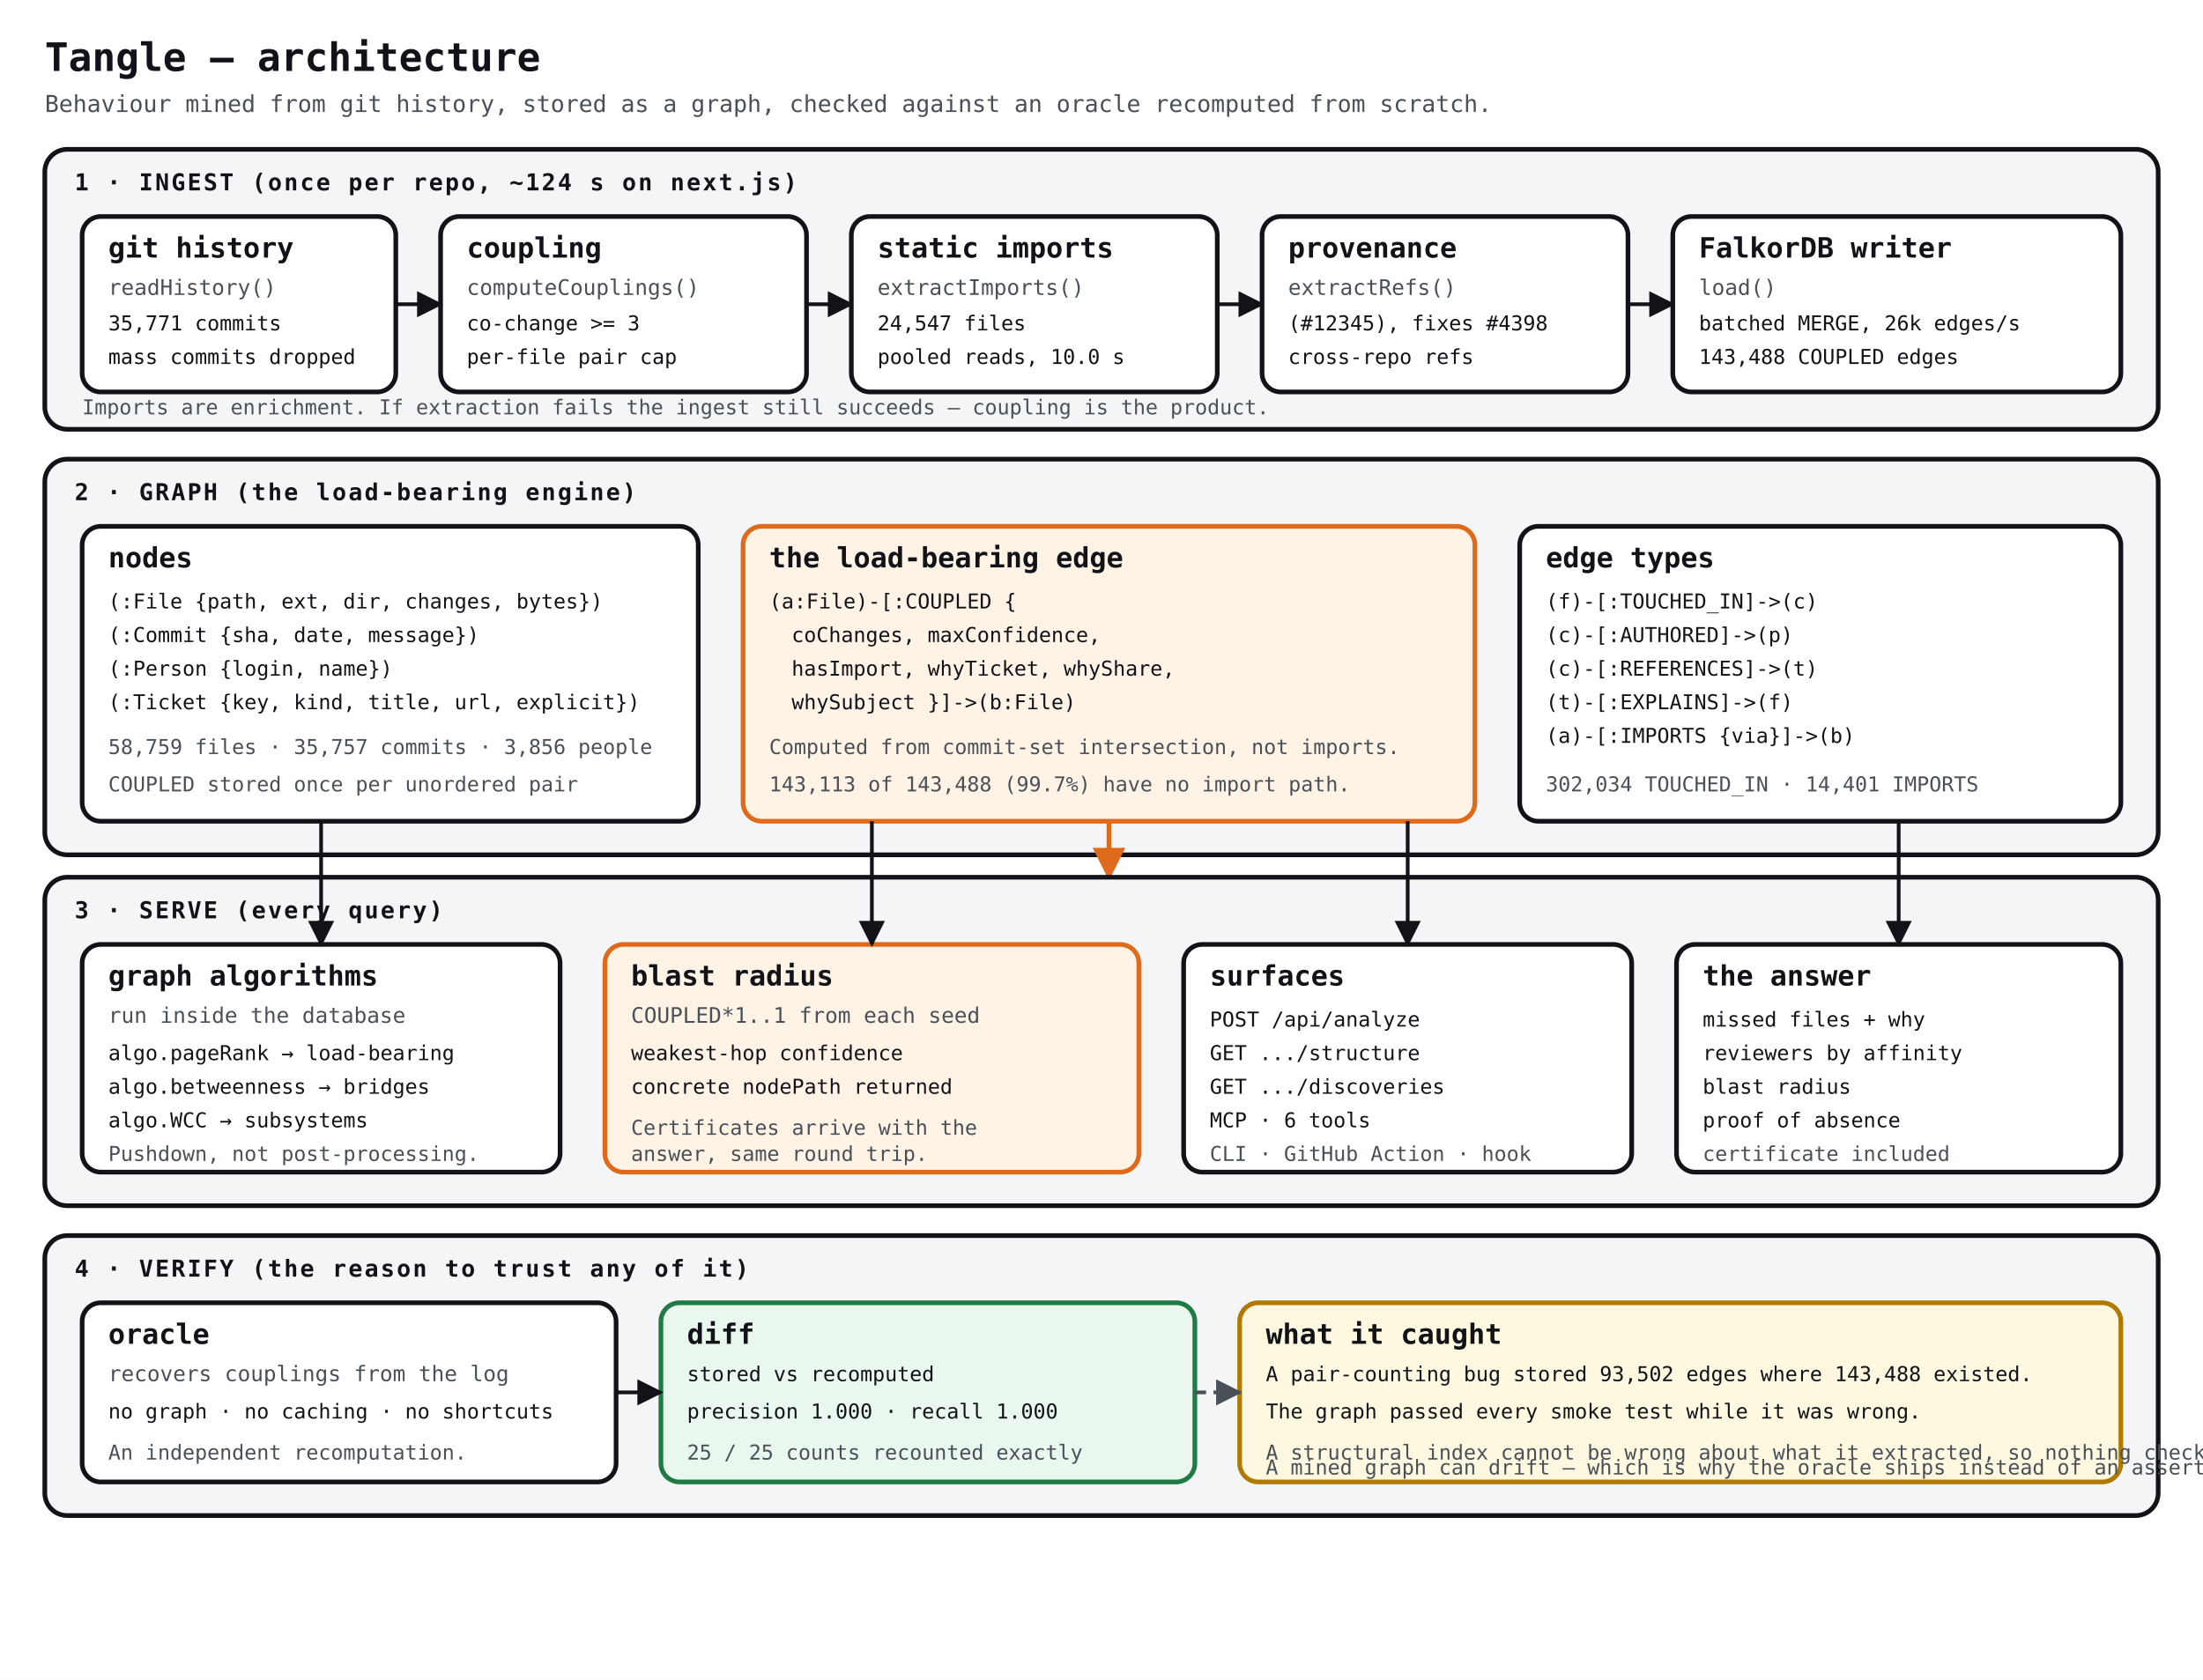
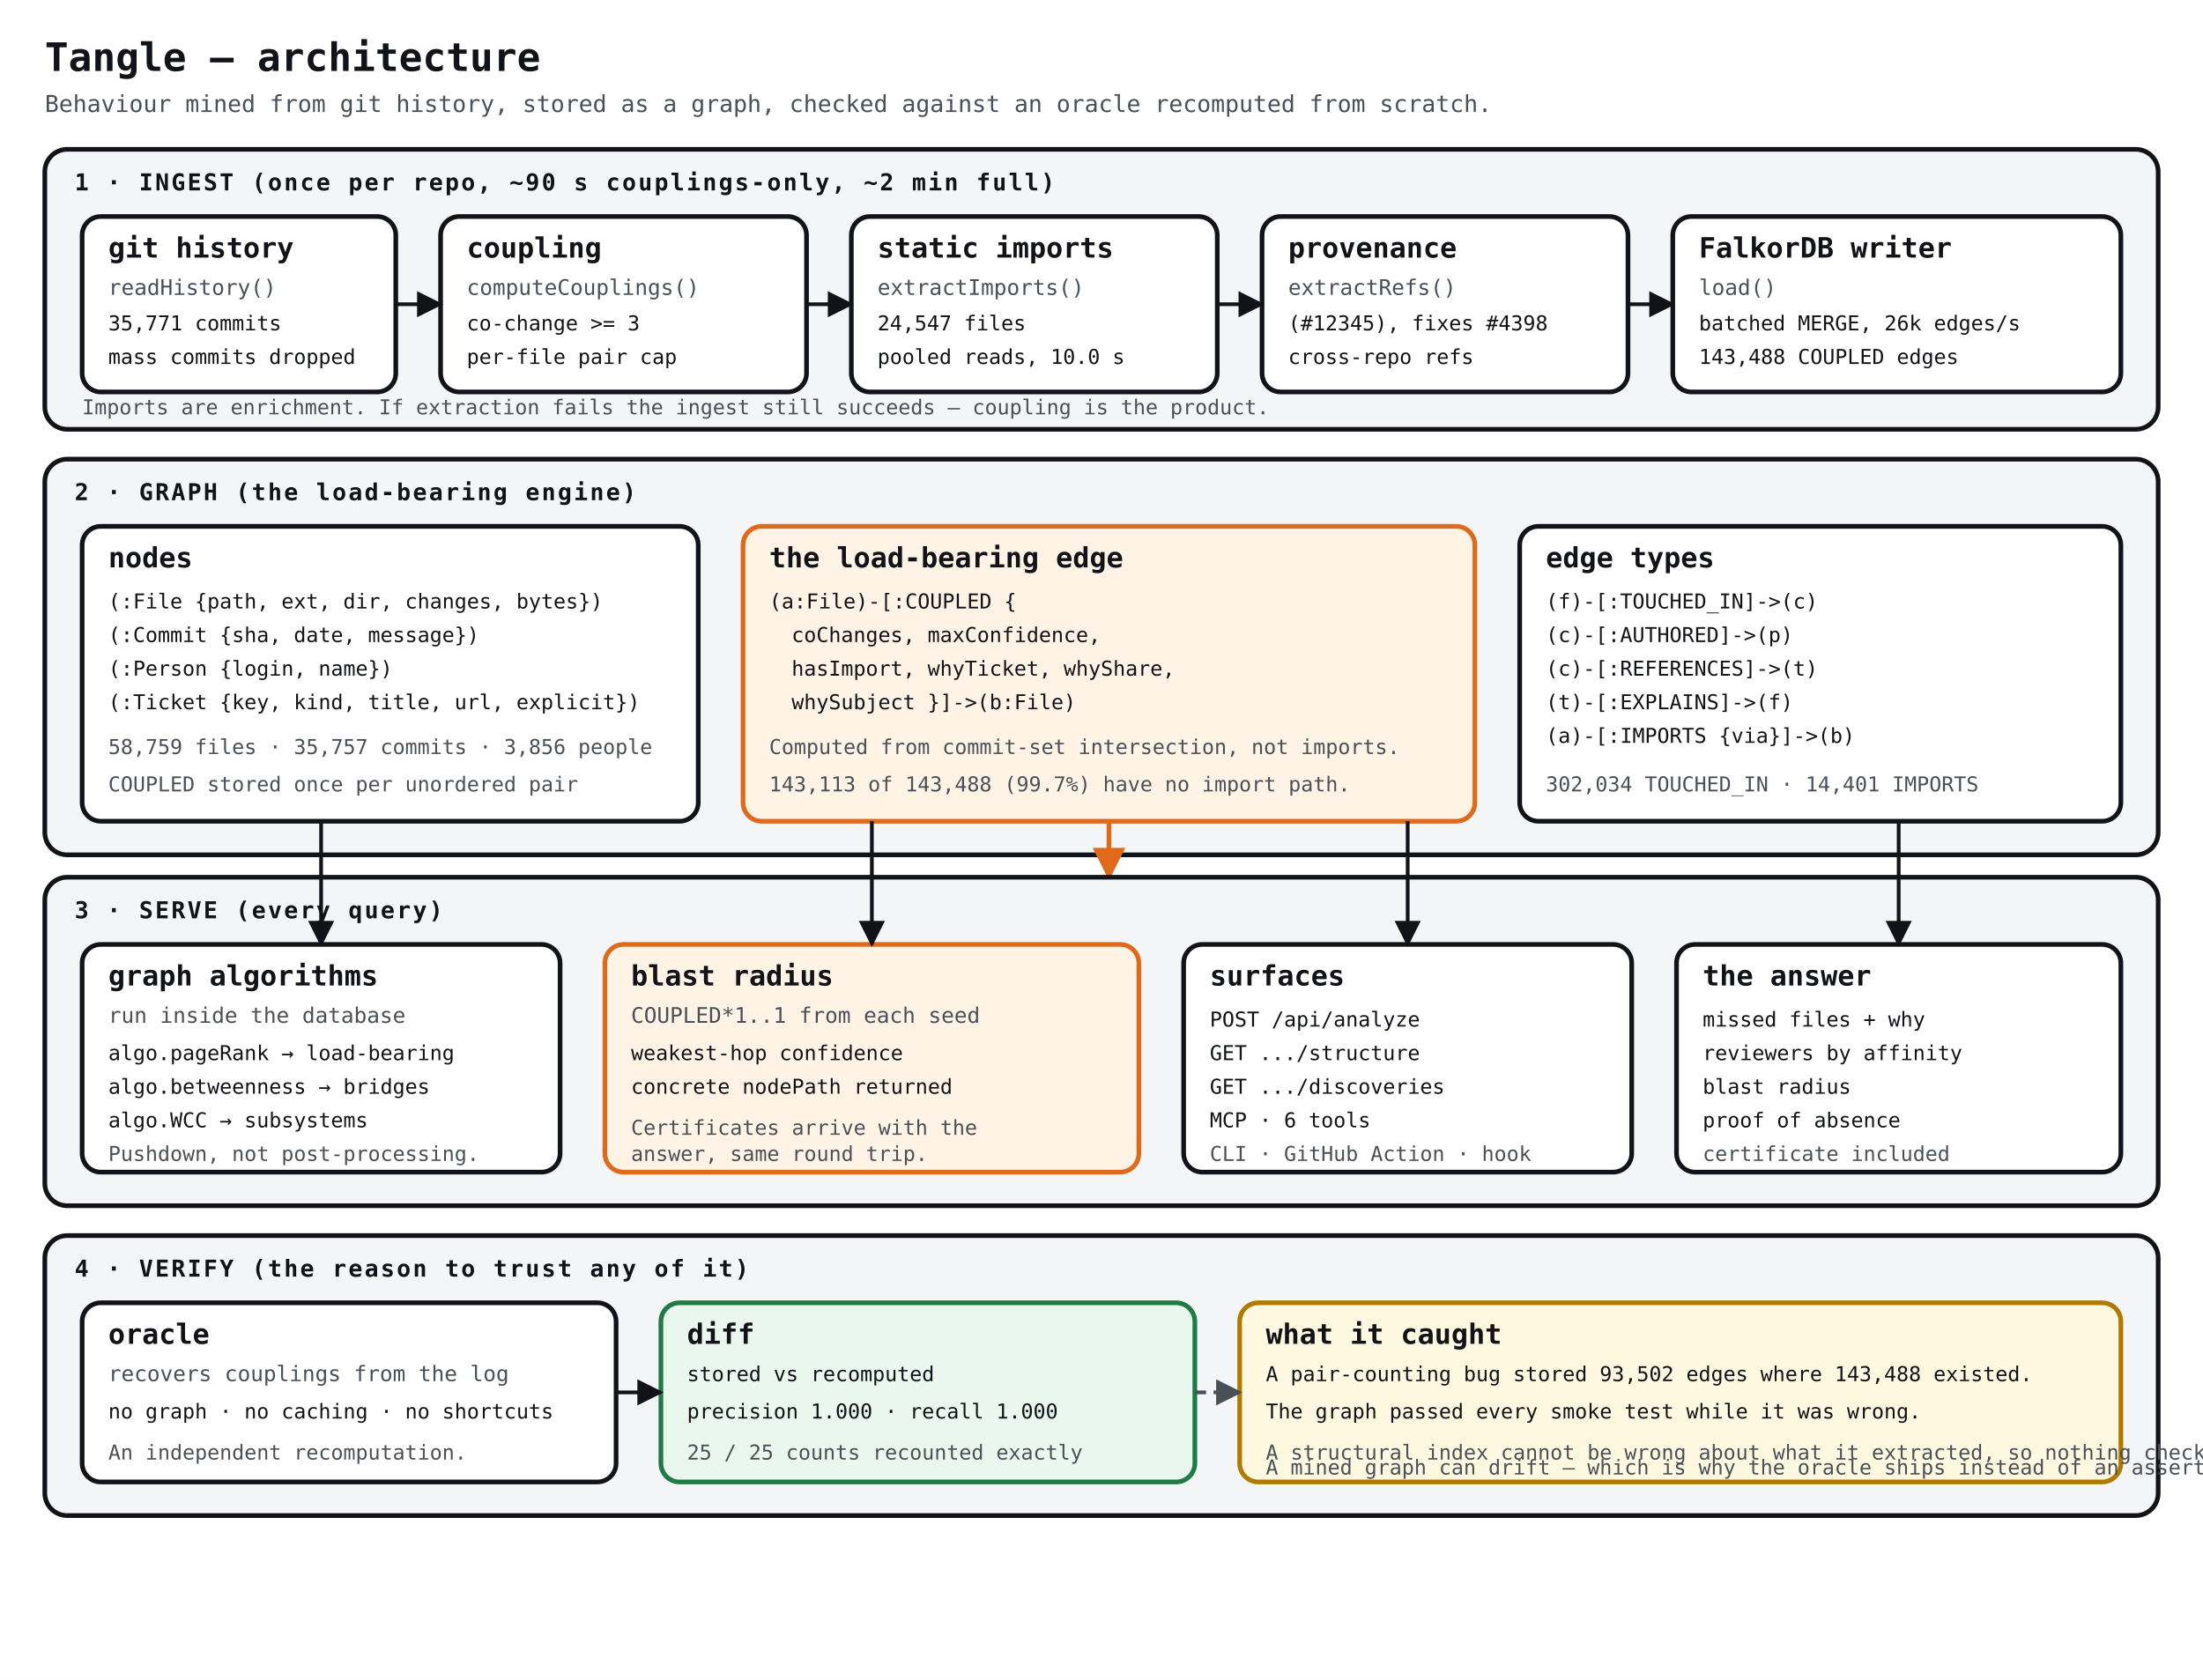
<svg xmlns="http://www.w3.org/2000/svg" viewBox="0 0 1180 900" width="1180" height="900" font-family="ui-monospace, SFMono-Regular, Menlo, monospace">
  <defs>
    <style>
      .box { fill:#FFFFFF; stroke:#111318; stroke-width:2.5; rx:10 }
      .head { font-size:15px; font-weight:700; fill:#111318 }
      .sub  { font-size:11.5px; fill:#4A5058 }
      .mono { font-size:11px; fill:#111318 }
      .band { fill:#F4F5F7; stroke:#111318; stroke-width:2.5; rx:12 }
      .bandlbl { font-size:12.5px; font-weight:700; fill:#111318; letter-spacing:1.1px }
      .lbl  { font-size:11.5px; font-weight:600; fill:#111318 }
      .note { font-size:11px; fill:#4A5058 }
      .hi   { fill:#FFF3E6; stroke:#E06A1B; stroke-width:2.5; rx:10 }
      .ok   { fill:#E9F7EF; stroke:#1F7A45; stroke-width:2.5; rx:10 }
      .warn { fill:#FFF8E1; stroke:#B07A00; stroke-width:2.5; rx:10 }
      .l1 { stroke:#111318; stroke-width:2; fill:none; marker-end:url(#a) }
      .l2 { stroke:#4A5058; stroke-width:2; fill:none; stroke-dasharray:6 4; marker-end:url(#a2) }
      .l3 { stroke:#E06A1B; stroke-width:2.5; fill:none; marker-end:url(#a3) }
    </style>
    <marker id="a" viewBox="0 0 10 10" refX="9" refY="5" markerWidth="7" markerHeight="7" orient="auto-start-reverse">
      <path d="M0,0 L10,5 L0,10 z" fill="#111318" />
    </marker>
    <marker id="a2" viewBox="0 0 10 10" refX="9" refY="5" markerWidth="7" markerHeight="7" orient="auto-start-reverse">
      <path d="M0,0 L10,5 L0,10 z" fill="#4A5058" />
    </marker>
    <marker id="a3" viewBox="0 0 10 10" refX="9" refY="5" markerWidth="7" markerHeight="7" orient="auto-start-reverse">
      <path d="M0,0 L10,5 L0,10 z" fill="#E06A1B" />
    </marker>
  </defs>
  <rect width="1180" height="900" fill="#FFFFFF" />
  <text x="24" y="38" font-size="21" font-weight="700" fill="#111318">Tangle — architecture</text>
  <text x="24" y="60" font-size="12.5" fill="#4A5058">Behaviour mined from git history, stored as a graph, checked against an oracle recomputed from scratch.</text>
  <rect class="band" x="24" y="80" width="1132" height="150" />
-   <text class="bandlbl" x="40" y="102">1 · INGEST  (once per repo, ~124 s on next.js)</text>
+   <text class="bandlbl" x="40" y="102">1 · INGEST  (once per repo, ~90 s couplings-only, ~2 min full)</text>
  <rect class="box" x="44" y="116" width="168" height="94" />
  <text class="head" x="58" y="138">git history</text>
  <text class="sub" x="58" y="158">readHistory()</text>
  <text class="mono" x="58" y="177">35,771 commits</text>
  <text class="mono" x="58" y="195">mass commits dropped</text>
  <rect class="box" x="236" y="116" width="196" height="94" />
  <text class="head" x="250" y="138">coupling</text>
  <text class="sub" x="250" y="158">computeCouplings()</text>
  <text class="mono" x="250" y="177">co-change &gt;= 3</text>
  <text class="mono" x="250" y="195">per-file pair cap</text>
  <rect class="box" x="456" y="116" width="196" height="94" />
  <text class="head" x="470" y="138">static imports</text>
  <text class="sub" x="470" y="158">extractImports()</text>
  <text class="mono" x="470" y="177">24,547 files</text>
  <text class="mono" x="470" y="195">pooled reads, 10.0 s</text>
  <rect class="box" x="676" y="116" width="196" height="94" />
  <text class="head" x="690" y="138">provenance</text>
  <text class="sub" x="690" y="158">extractRefs()</text>
  <text class="mono" x="690" y="177">(#12345), fixes #4398</text>
  <text class="mono" x="690" y="195">cross-repo refs</text>
  <rect class="box" x="896" y="116" width="240" height="94" />
  <text class="head" x="910" y="138">FalkorDB writer</text>
  <text class="sub" x="910" y="158">load()</text>
  <text class="mono" x="910" y="177">batched MERGE, 26k edges/s</text>
  <text class="mono" x="910" y="195">143,488 COUPLED edges</text>
  <path class="l1" d="M212,163 L236,163" />
  <path class="l1" d="M432,163 L456,163" />
  <path class="l1" d="M652,163 L676,163" />
  <path class="l1" d="M872,163 L896,163" />
  <text class="note" x="44" y="222">Imports are enrichment. If extraction fails the ingest still succeeds — coupling is the product.</text>
  <rect class="band" x="24" y="246" width="1132" height="212" />
  <text class="bandlbl" x="40" y="268">2 · GRAPH  (the load-bearing engine)</text>
  <rect class="box" x="44" y="282" width="330" height="158" />
  <text class="head" x="58" y="304">nodes</text>
  <text class="mono" x="58" y="326">(:File   {path, ext, dir, changes, bytes})</text>
  <text class="mono" x="58" y="344">(:Commit {sha, date, message})</text>
  <text class="mono" x="58" y="362">(:Person {login, name})</text>
  <text class="mono" x="58" y="380">(:Ticket {key, kind, title, url, explicit})</text>
  <text class="note" x="58" y="404">58,759 files · 35,757 commits · 3,856 people</text>
  <text class="note" x="58" y="424">COUPLED stored once per unordered pair</text>
  <rect class="hi" x="398" y="282" width="392" height="158" />
  <text class="head" x="412" y="304">the load-bearing edge</text>
  <text class="mono" x="412" y="326">(a:File)-[:COUPLED {</text>
  <text class="mono" x="424" y="344">  coChanges, maxConfidence,</text>
  <text class="mono" x="424" y="362">  hasImport, whyTicket, whyShare,</text>
  <text class="mono" x="424" y="380">  whySubject }]-&gt;(b:File)</text>
  <text class="note" x="412" y="404">Computed from commit-set intersection, not imports.</text>
  <text class="note" x="412" y="424">143,113 of 143,488 (99.7%) have no import path.</text>
  <rect class="box" x="814" y="282" width="322" height="158" />
  <text class="head" x="828" y="304">edge types</text>
  <text class="mono" x="828" y="326">(f)-[:TOUCHED_IN]-&gt;(c)</text>
  <text class="mono" x="828" y="344">(c)-[:AUTHORED]-&gt;(p)</text>
  <text class="mono" x="828" y="362">(c)-[:REFERENCES]-&gt;(t)</text>
  <text class="mono" x="828" y="380">(t)-[:EXPLAINS]-&gt;(f)</text>
  <text class="mono" x="828" y="398">(a)-[:IMPORTS {via}]-&gt;(b)</text>
  <text class="note" x="828" y="424">302,034 TOUCHED_IN · 14,401 IMPORTS</text>
  <path class="l3" d="M594,440 L594,470" />
  <rect class="band" x="24" y="470" width="1132" height="176" />
  <text class="bandlbl" x="40" y="492">3 · SERVE  (every query)</text>
  <rect class="box" x="44" y="506" width="256" height="122" />
  <text class="head" x="58" y="528">graph algorithms</text>
  <text class="sub" x="58" y="548">run inside the database</text>
  <text class="mono" x="58" y="568">algo.pageRank   → load-bearing</text>
  <text class="mono" x="58" y="586">algo.betweenness → bridges</text>
  <text class="mono" x="58" y="604">algo.WCC        → subsystems</text>
  <text class="note" x="58" y="622">Pushdown, not post-processing.</text>
  <rect class="hi" x="324" y="506" width="286" height="122" />
  <text class="head" x="338" y="528">blast radius</text>
  <text class="sub" x="338" y="548">COUPLED*1..1 from each seed</text>
  <text class="mono" x="338" y="568">weakest-hop confidence</text>
  <text class="mono" x="338" y="586">concrete nodePath returned</text>
  <text class="note" x="338" y="608">Certificates arrive with the</text>
  <text class="note" x="338" y="622">answer, same round trip.</text>
  <rect class="box" x="634" y="506" width="240" height="122" />
  <text class="head" x="648" y="528">surfaces</text>
  <text class="mono" x="648" y="550">POST /api/analyze</text>
  <text class="mono" x="648" y="568">GET  .../structure</text>
  <text class="mono" x="648" y="586">GET  .../discoveries</text>
  <text class="mono" x="648" y="604">MCP · 6 tools</text>
  <text class="note" x="648" y="622">CLI · GitHub Action · hook</text>
  <rect class="box" x="898" y="506" width="238" height="122" />
  <text class="head" x="912" y="528">the answer</text>
  <text class="mono" x="912" y="550">missed files + why</text>
  <text class="mono" x="912" y="568">reviewers by affinity</text>
  <text class="mono" x="912" y="586">blast radius</text>
  <text class="mono" x="912" y="604">proof of absence</text>
  <text class="note" x="912" y="622">certificate included</text>
  <path class="l1" d="M172,440 L172,506" />
  <path class="l1" d="M467,440 L467,506" />
  <path class="l1" d="M754,440 L754,506" />
  <path class="l1" d="M1017,440 L1017,506" />
  <rect class="band" x="24" y="662" width="1132" height="150" />
  <text class="bandlbl" x="40" y="684">4 · VERIFY  (the reason to trust any of it)</text>
  <rect class="box" x="44" y="698" width="286" height="96" />
  <text class="head" x="58" y="720">oracle</text>
  <text class="sub" x="58" y="740">recovers couplings from the log</text>
  <text class="mono" x="58" y="760">no graph · no caching · no shortcuts</text>
  <text class="note" x="58" y="782">An independent recomputation.</text>
  <rect class="ok" x="354" y="698" width="286" height="96" />
  <text class="head" x="368" y="720">diff</text>
  <text class="mono" x="368" y="740">stored  vs  recomputed</text>
  <text class="mono" x="368" y="760">precision 1.000 · recall 1.000</text>
  <text class="note" x="368" y="782">25 / 25 counts recounted exactly</text>
  <rect class="warn" x="664" y="698" width="472" height="96" />
  <text class="head" x="678" y="720">what it caught</text>
  <text class="mono" x="678" y="740">A pair-counting bug stored 93,502 edges where 143,488 existed.</text>
  <text class="mono" x="678" y="760">The graph passed every smoke test while it was wrong.</text>
  <text class="note" x="678" y="782">A structural index cannot be wrong about what it extracted, so nothing checks it.</text>
  <text class="note" x="678" y="790" dy="0">A mined graph can drift — which is why the oracle ships instead of an assertion.</text>
  <path class="l1" d="M330,746 L354,746" />
  <path class="l2" d="M640,746 L664,746" />
</svg>
